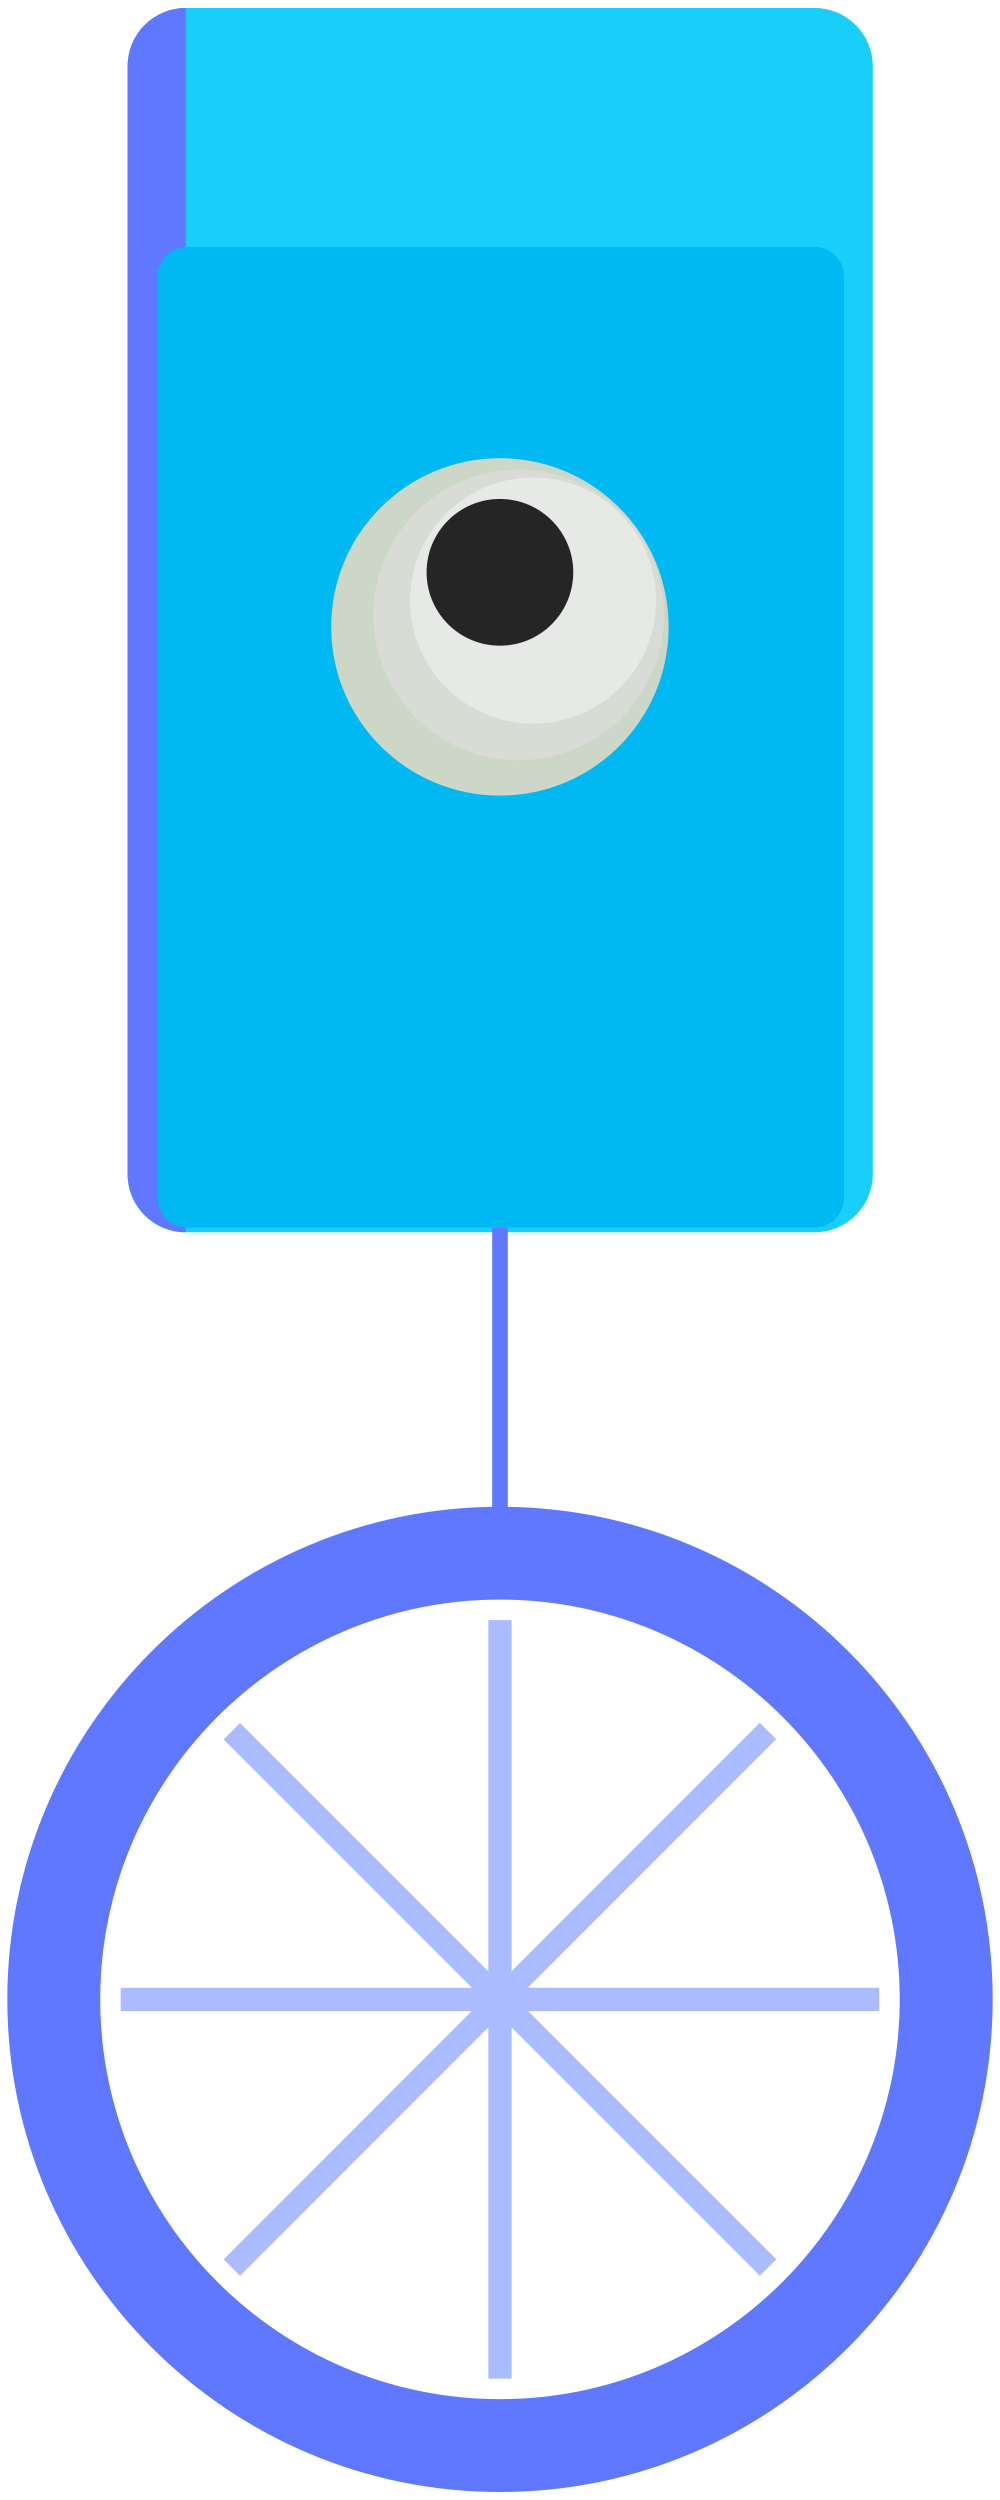
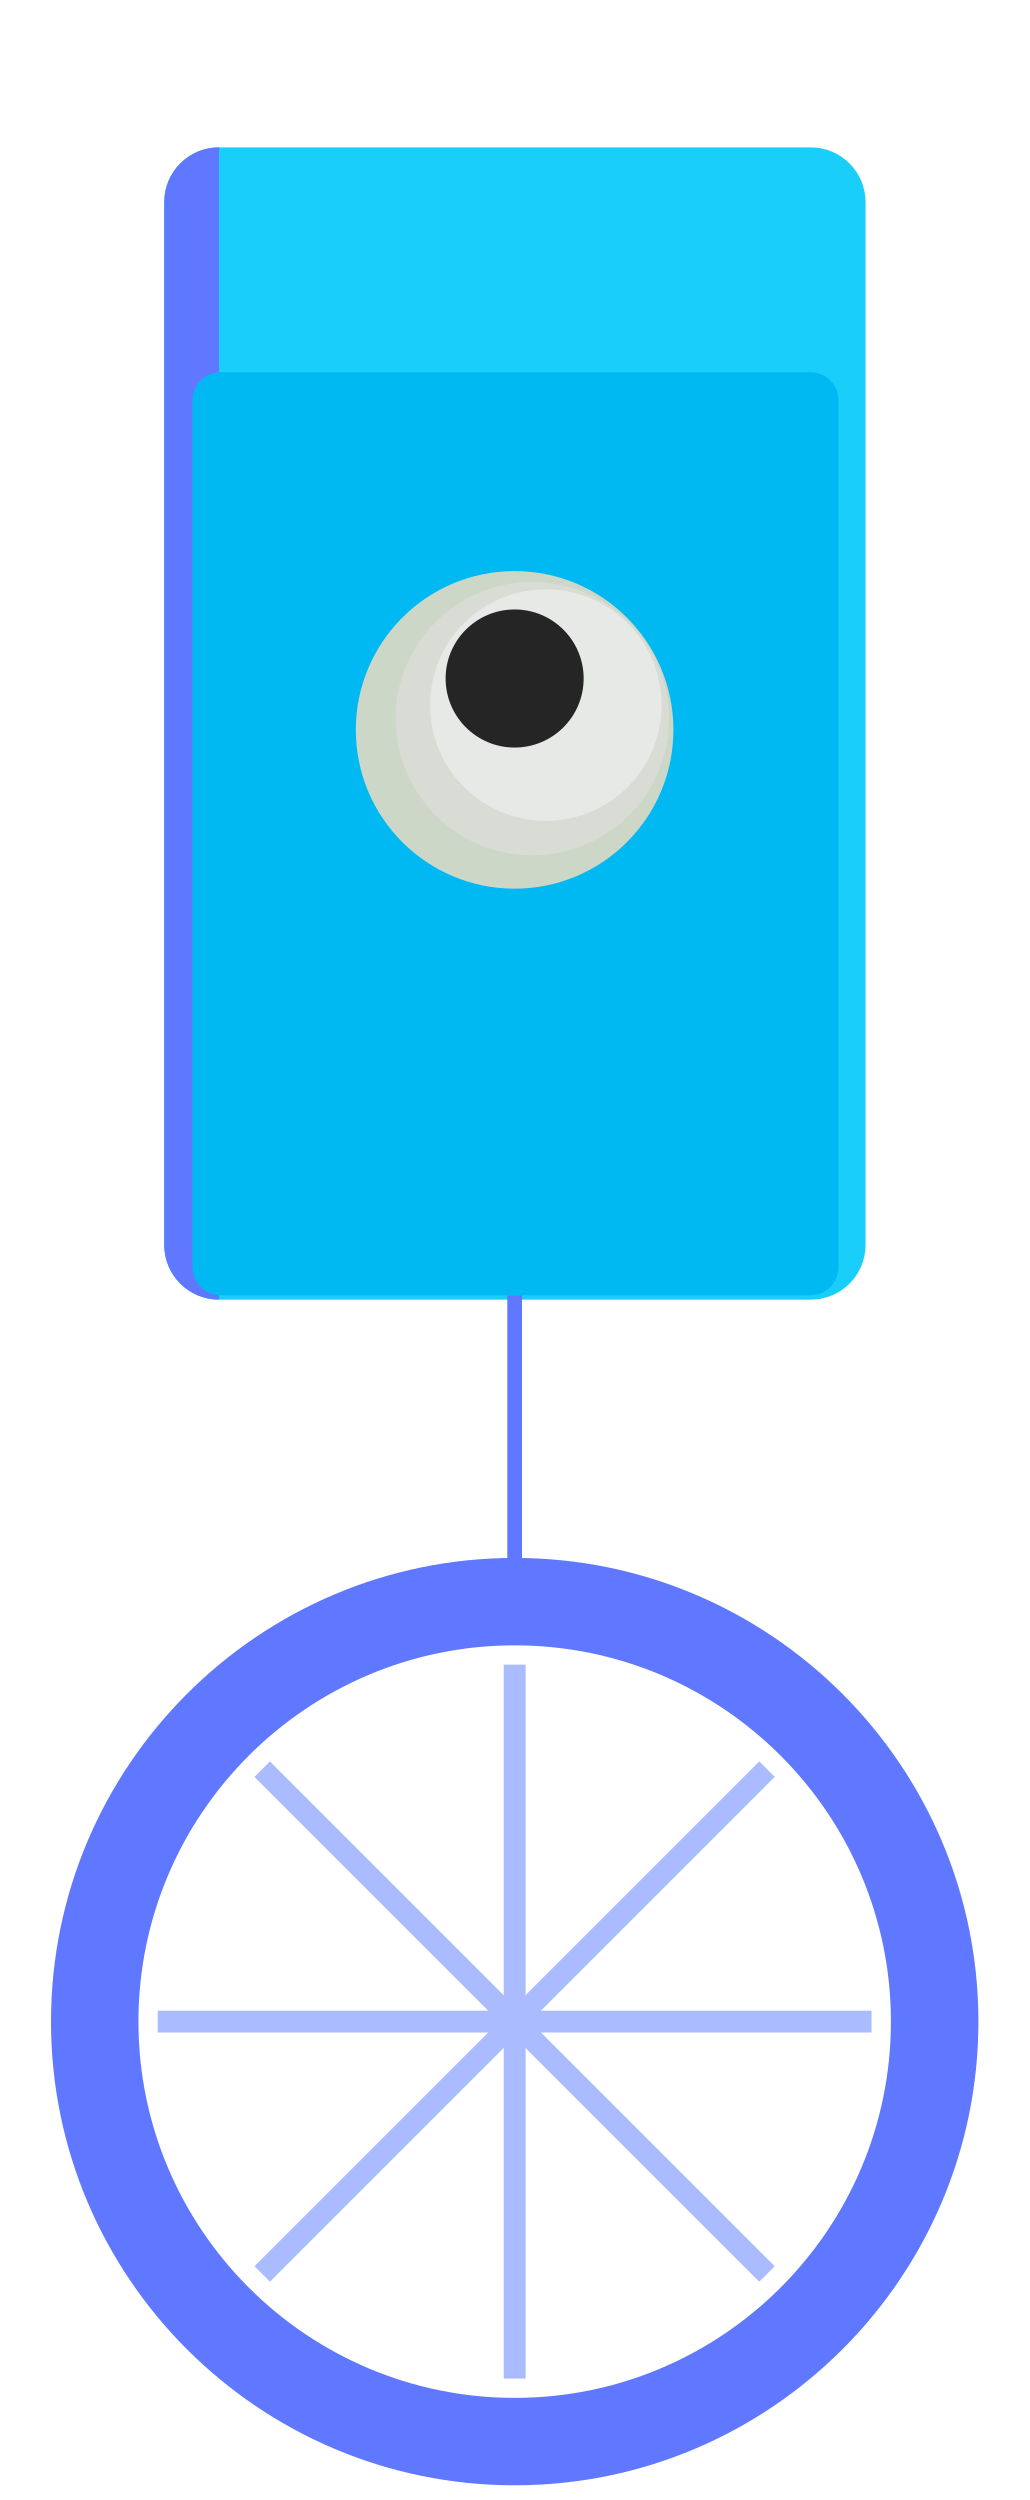
- <svg xmlns="http://www.w3.org/2000/svg" version="1.1" id="Layer_1" x="0px" y="0px" width="32px" height="80px" viewBox="0 0 32 80" enable-background="new 0 0 32 80" xml:space="preserve">
+ <svg xmlns="http://www.w3.org/2000/svg" version="1.1" id="Layer_1" x="0px" y="0px" width="35px" height="85px" viewBox="-1.5 -2.5 35 85" enable-background="new -1.5 -2.5 35 85" xml:space="preserve">
  <g>
-     <path fill-rule="evenodd" clip-rule="evenodd" fill="#19CFF9" d="M4.084,37.572c0,1.03,0.835,1.861,1.861,1.861h20.122   c1.026,0,1.862-0.831,1.862-1.861V2.119c0-1.031-0.836-1.863-1.862-1.863H5.946c-1.026,0-1.861,0.832-1.861,1.863V37.572z" />
-     <path fill-rule="evenodd" clip-rule="evenodd" fill="#5F78FF" d="M4.084,37.572c0,1.03,0.835,1.861,1.861,1.861V0.255   c-1.026,0-1.861,0.832-1.861,1.863V37.572z" />
-     <path fill-rule="evenodd" clip-rule="evenodd" fill="#00B9F2" d="M26.063,7.902h-9.821h-0.427H5.999   c-0.526,0-0.951,0.423-0.951,0.946v23.669v3.562v2.255c0,0.521,0.425,0.95,0.951,0.95h9.816h0.427h9.821   c0.522,0,0.945-0.429,0.945-0.95v-2.255v-3.562V8.848C27.008,8.325,26.585,7.902,26.063,7.902z" />
+     <path fill="#19CFF9" d="M4.084,39.827c0,1.031,0.835,1.861,1.861,1.861h20.121c1.026,0,1.863-0.83,1.863-1.861V4.374   c0-1.031-0.837-1.863-1.863-1.863H5.946c-1.026,0-1.861,0.832-1.861,1.863L4.084,39.827L4.084,39.827z" />
+     <path fill="#5F78FF" d="M4.084,39.827c0,1.031,0.835,1.861,1.861,1.861V2.51c-1.026,0-1.861,0.832-1.861,1.863V39.827z" />
+     <path fill="#00B9F2" d="M26.063,10.157h-9.82h-0.427H5.999c-0.525,0-0.951,0.423-0.951,0.946v23.669v3.562v2.255   c0,0.521,0.426,0.95,0.951,0.95h9.816h0.427h9.82c0.522,0,0.945-0.43,0.945-0.95v-2.255v-3.562V11.103   C27.008,10.58,26.585,10.157,26.063,10.157z" />
  </g>
-   <line fill="none" stroke="#5F78FF" stroke-width="0.5" stroke-miterlimit="10" x1="15.999" y1="48.93" x2="15.999" y2="39.284" />
+   <line fill="none" stroke="#5F78FF" stroke-width="0.5" stroke-miterlimit="10" x1="15.999" y1="51.185" x2="15.999" y2="41.539" />
  <g>
    <g>
-       <path fill="#5F78FF" d="M15.999,79.745c-8.692,0-15.765-7.073-15.765-15.764c0-8.694,7.072-15.765,15.765-15.765    c8.694,0,15.767,7.07,15.767,15.765C31.766,72.671,24.693,79.745,15.999,79.745z M15.999,51.187    c-7.054,0-12.792,5.739-12.792,12.794c0,7.054,5.738,12.792,12.792,12.792c7.055,0,12.792-5.738,12.792-12.792    C28.791,56.926,23.054,51.187,15.999,51.187z" />
+       <path fill="#5F78FF" d="M15.999,82C7.308,82,0.234,74.927,0.234,66.235c0-8.693,7.072-15.765,15.765-15.765    c8.694,0,15.767,7.07,15.767,15.765C31.766,74.926,24.693,82,15.999,82z M15.999,53.442c-7.054,0-12.792,5.738-12.792,12.793    s5.738,12.793,12.792,12.793c7.056,0,12.792-5.738,12.792-12.793S23.055,53.442,15.999,53.442z" />
    </g>
  </g>
  <g>
-     <rect x="15.627" y="51.843" fill="#ABBBFF" width="0.744" height="24.274" />
+     <rect x="15.627" y="54.098" fill="#ABBBFF" width="0.744" height="24.274" />
  </g>
  <g>
-     <rect x="3.862" y="63.609" fill="#ABBBFF" width="24.272" height="0.743" />
+     <rect x="3.862" y="65.864" fill="#ABBBFF" width="24.271" height="0.742" />
  </g>
  <g>
-     <rect x="3.861" y="63.608" transform="matrix(0.7071 0.7071 -0.7071 0.7071 49.9269 7.4281)" fill="#ABBBFF" width="24.272" height="0.744" />
+     <rect x="3.862" y="65.863" transform="matrix(-0.7071 -0.7071 0.7071 -0.7071 -19.5261 124.3805)" fill="#ABBBFF" width="24.273" height="0.744" />
  </g>
  <g>
-     <rect x="15.627" y="51.842" transform="matrix(0.7074 0.7068 -0.7068 0.7074 49.9004 7.4105)" fill="#ABBBFF" width="0.743" height="24.275" />
+     <rect x="15.626" y="54.096" transform="matrix(-0.7071 -0.7071 0.7071 -0.7071 -19.5247 124.3775)" fill="#ABBBFF" width="0.743" height="24.274" />
  </g>
  <g>
-     <circle fill-rule="evenodd" clip-rule="evenodd" fill="#CCD7C8" cx="15.997" cy="20.061" r="5.399" />
-     <path fill-rule="evenodd" clip-rule="evenodd" fill="#D9DCD5" d="M11.951,19.679c0,2.568,2.08,4.646,4.646,4.646   c2.568,0,4.652-2.078,4.652-4.646s-2.084-4.647-4.652-4.647C14.03,15.032,11.951,17.111,11.951,19.679z" />
-     <circle fill-rule="evenodd" clip-rule="evenodd" fill="#E7E9E7" cx="17.059" cy="19.218" r="3.935" />
-     <path fill-rule="evenodd" clip-rule="evenodd" fill="#242524" d="M18.344,18.313c0,1.298-1.051,2.349-2.347,2.349   s-2.346-1.051-2.346-2.349c0-1.294,1.05-2.346,2.346-2.346S18.344,17.019,18.344,18.313z" />
+     <circle fill="#CCD7C8" cx="15.997" cy="22.316" r="5.399" />
+     <path fill="#D9DCD5" d="M11.951,21.934c0,2.568,2.08,4.646,4.646,4.646c2.567,0,4.651-2.078,4.651-4.646   c0-2.568-2.084-4.647-4.651-4.647S11.951,19.366,11.951,21.934z" />
+     <circle fill="#E7E9E7" cx="17.059" cy="21.473" r="3.935" />
+     <path fill="#242524" d="M18.344,20.568c0,1.298-1.051,2.349-2.347,2.349s-2.346-1.051-2.346-2.349c0-1.294,1.05-2.346,2.346-2.346   S18.344,19.274,18.344,20.568z" />
  </g>
</svg>
